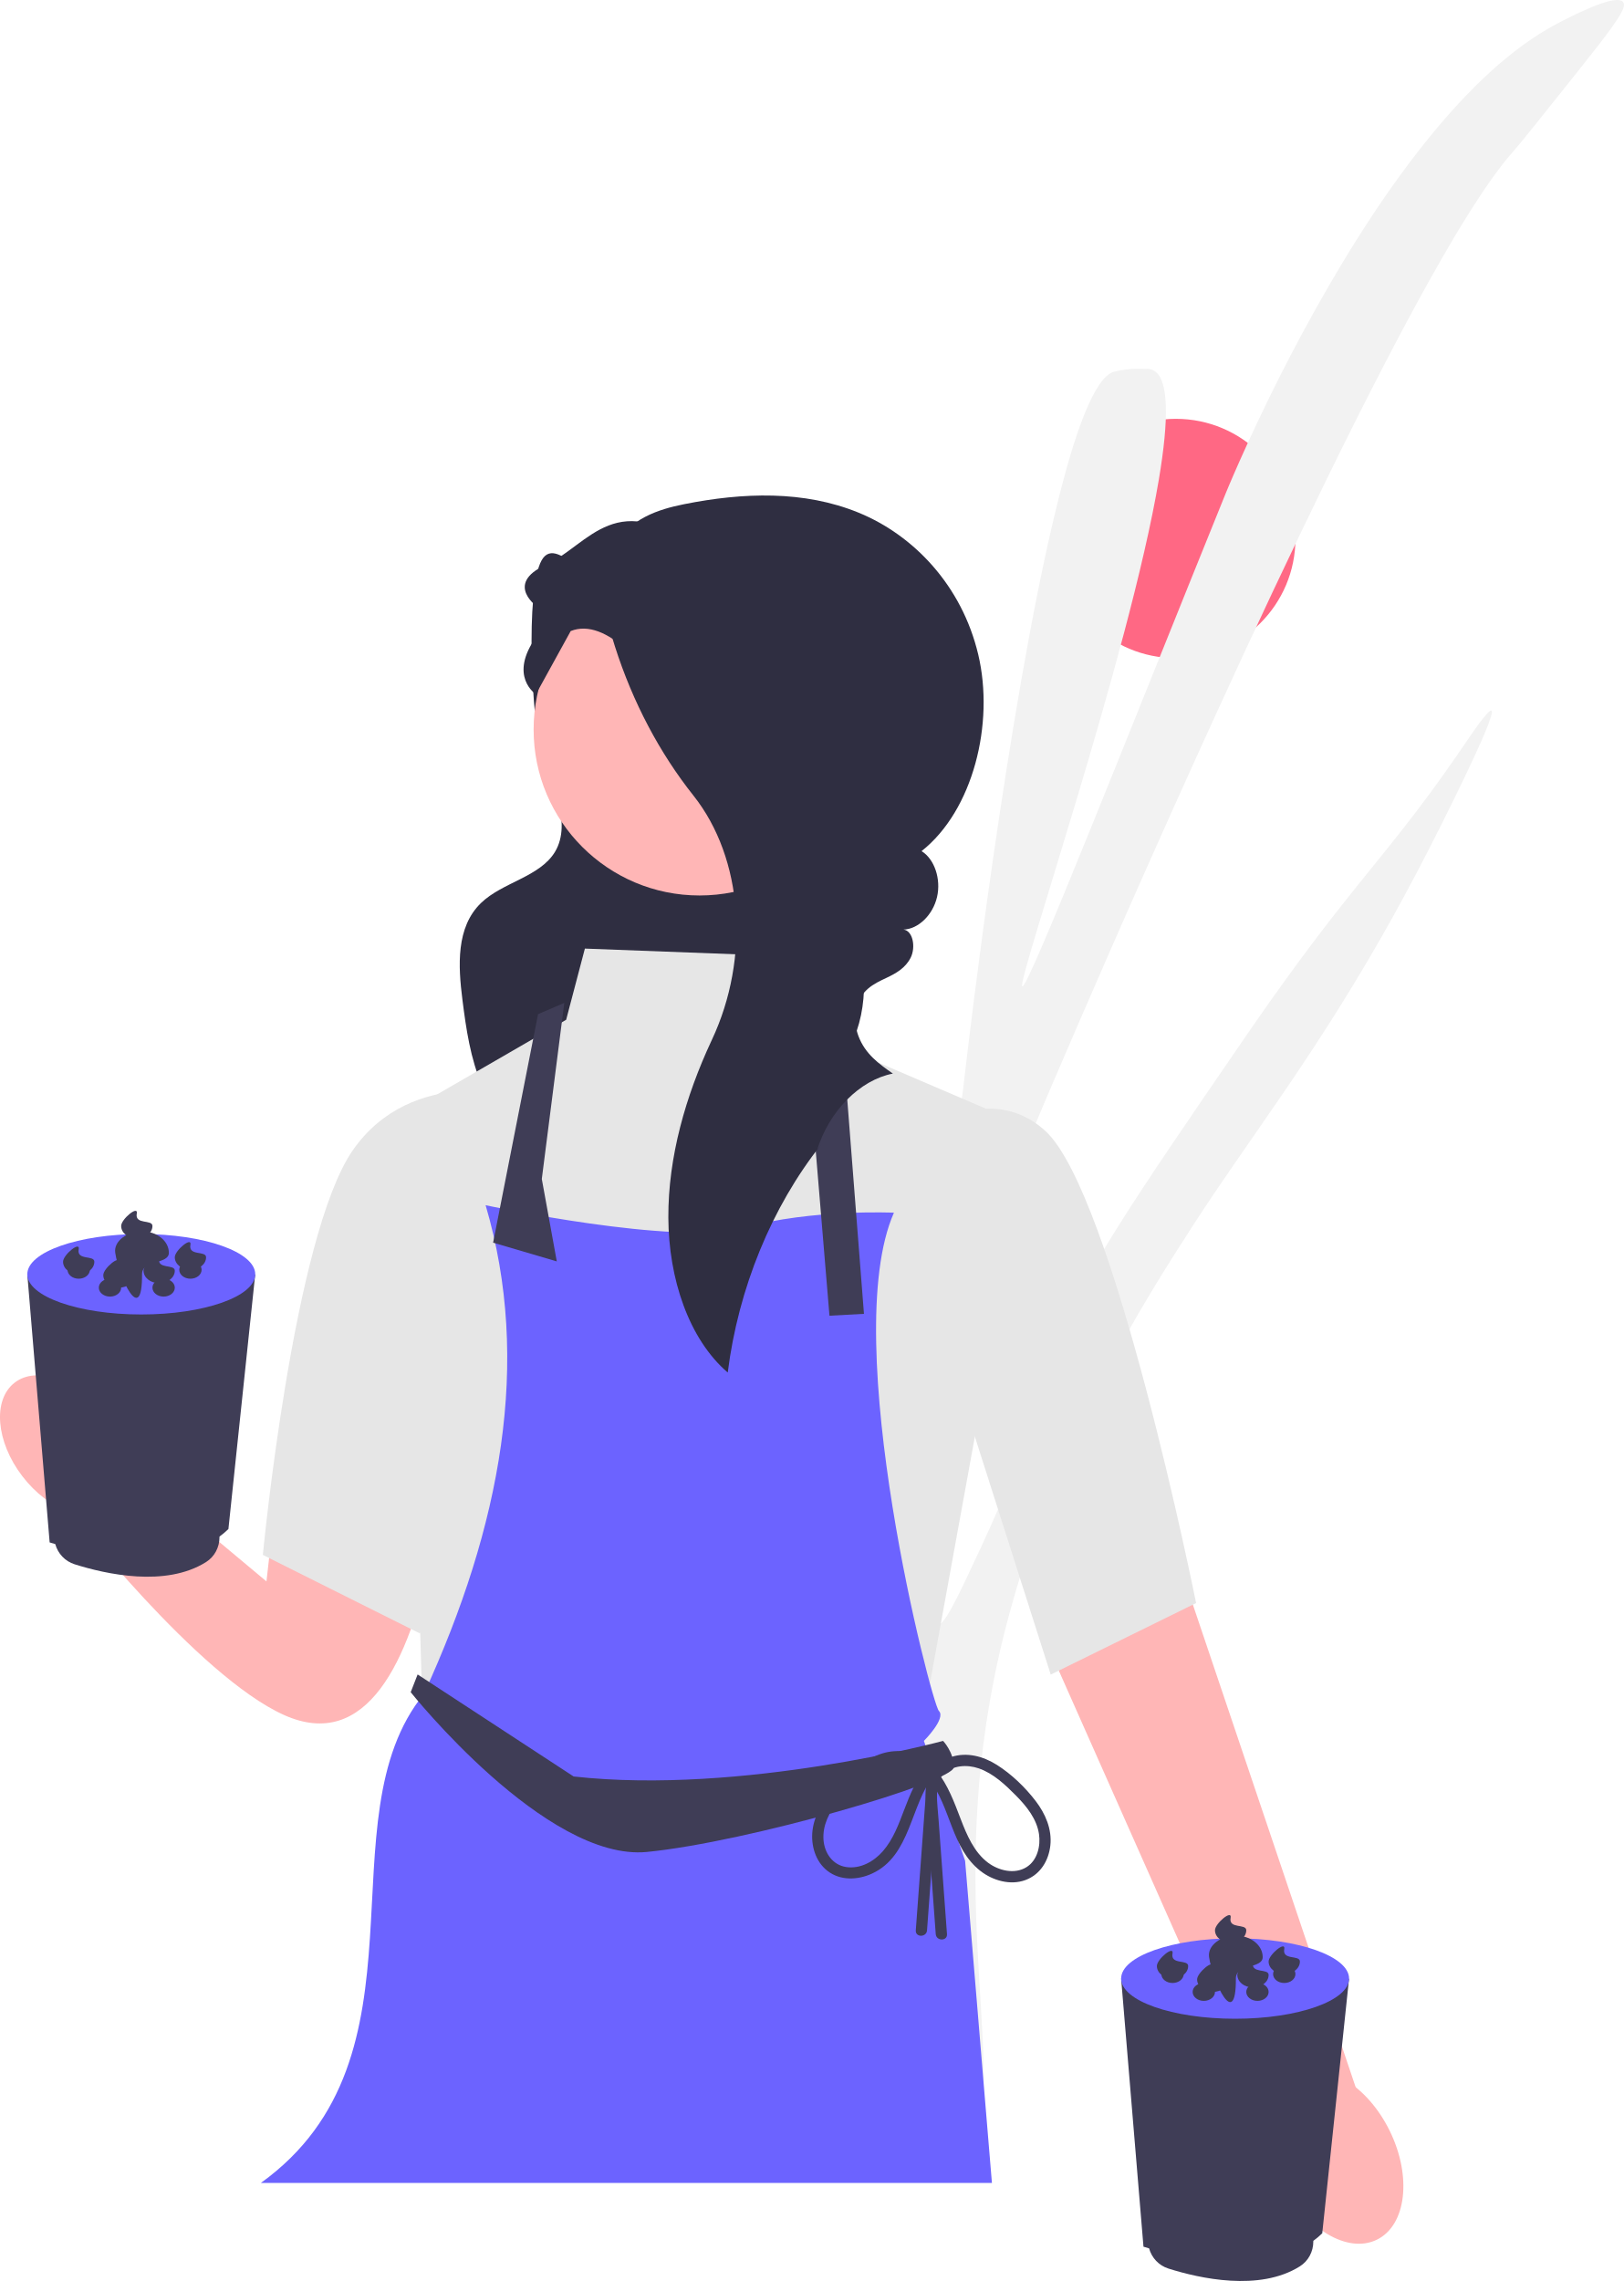
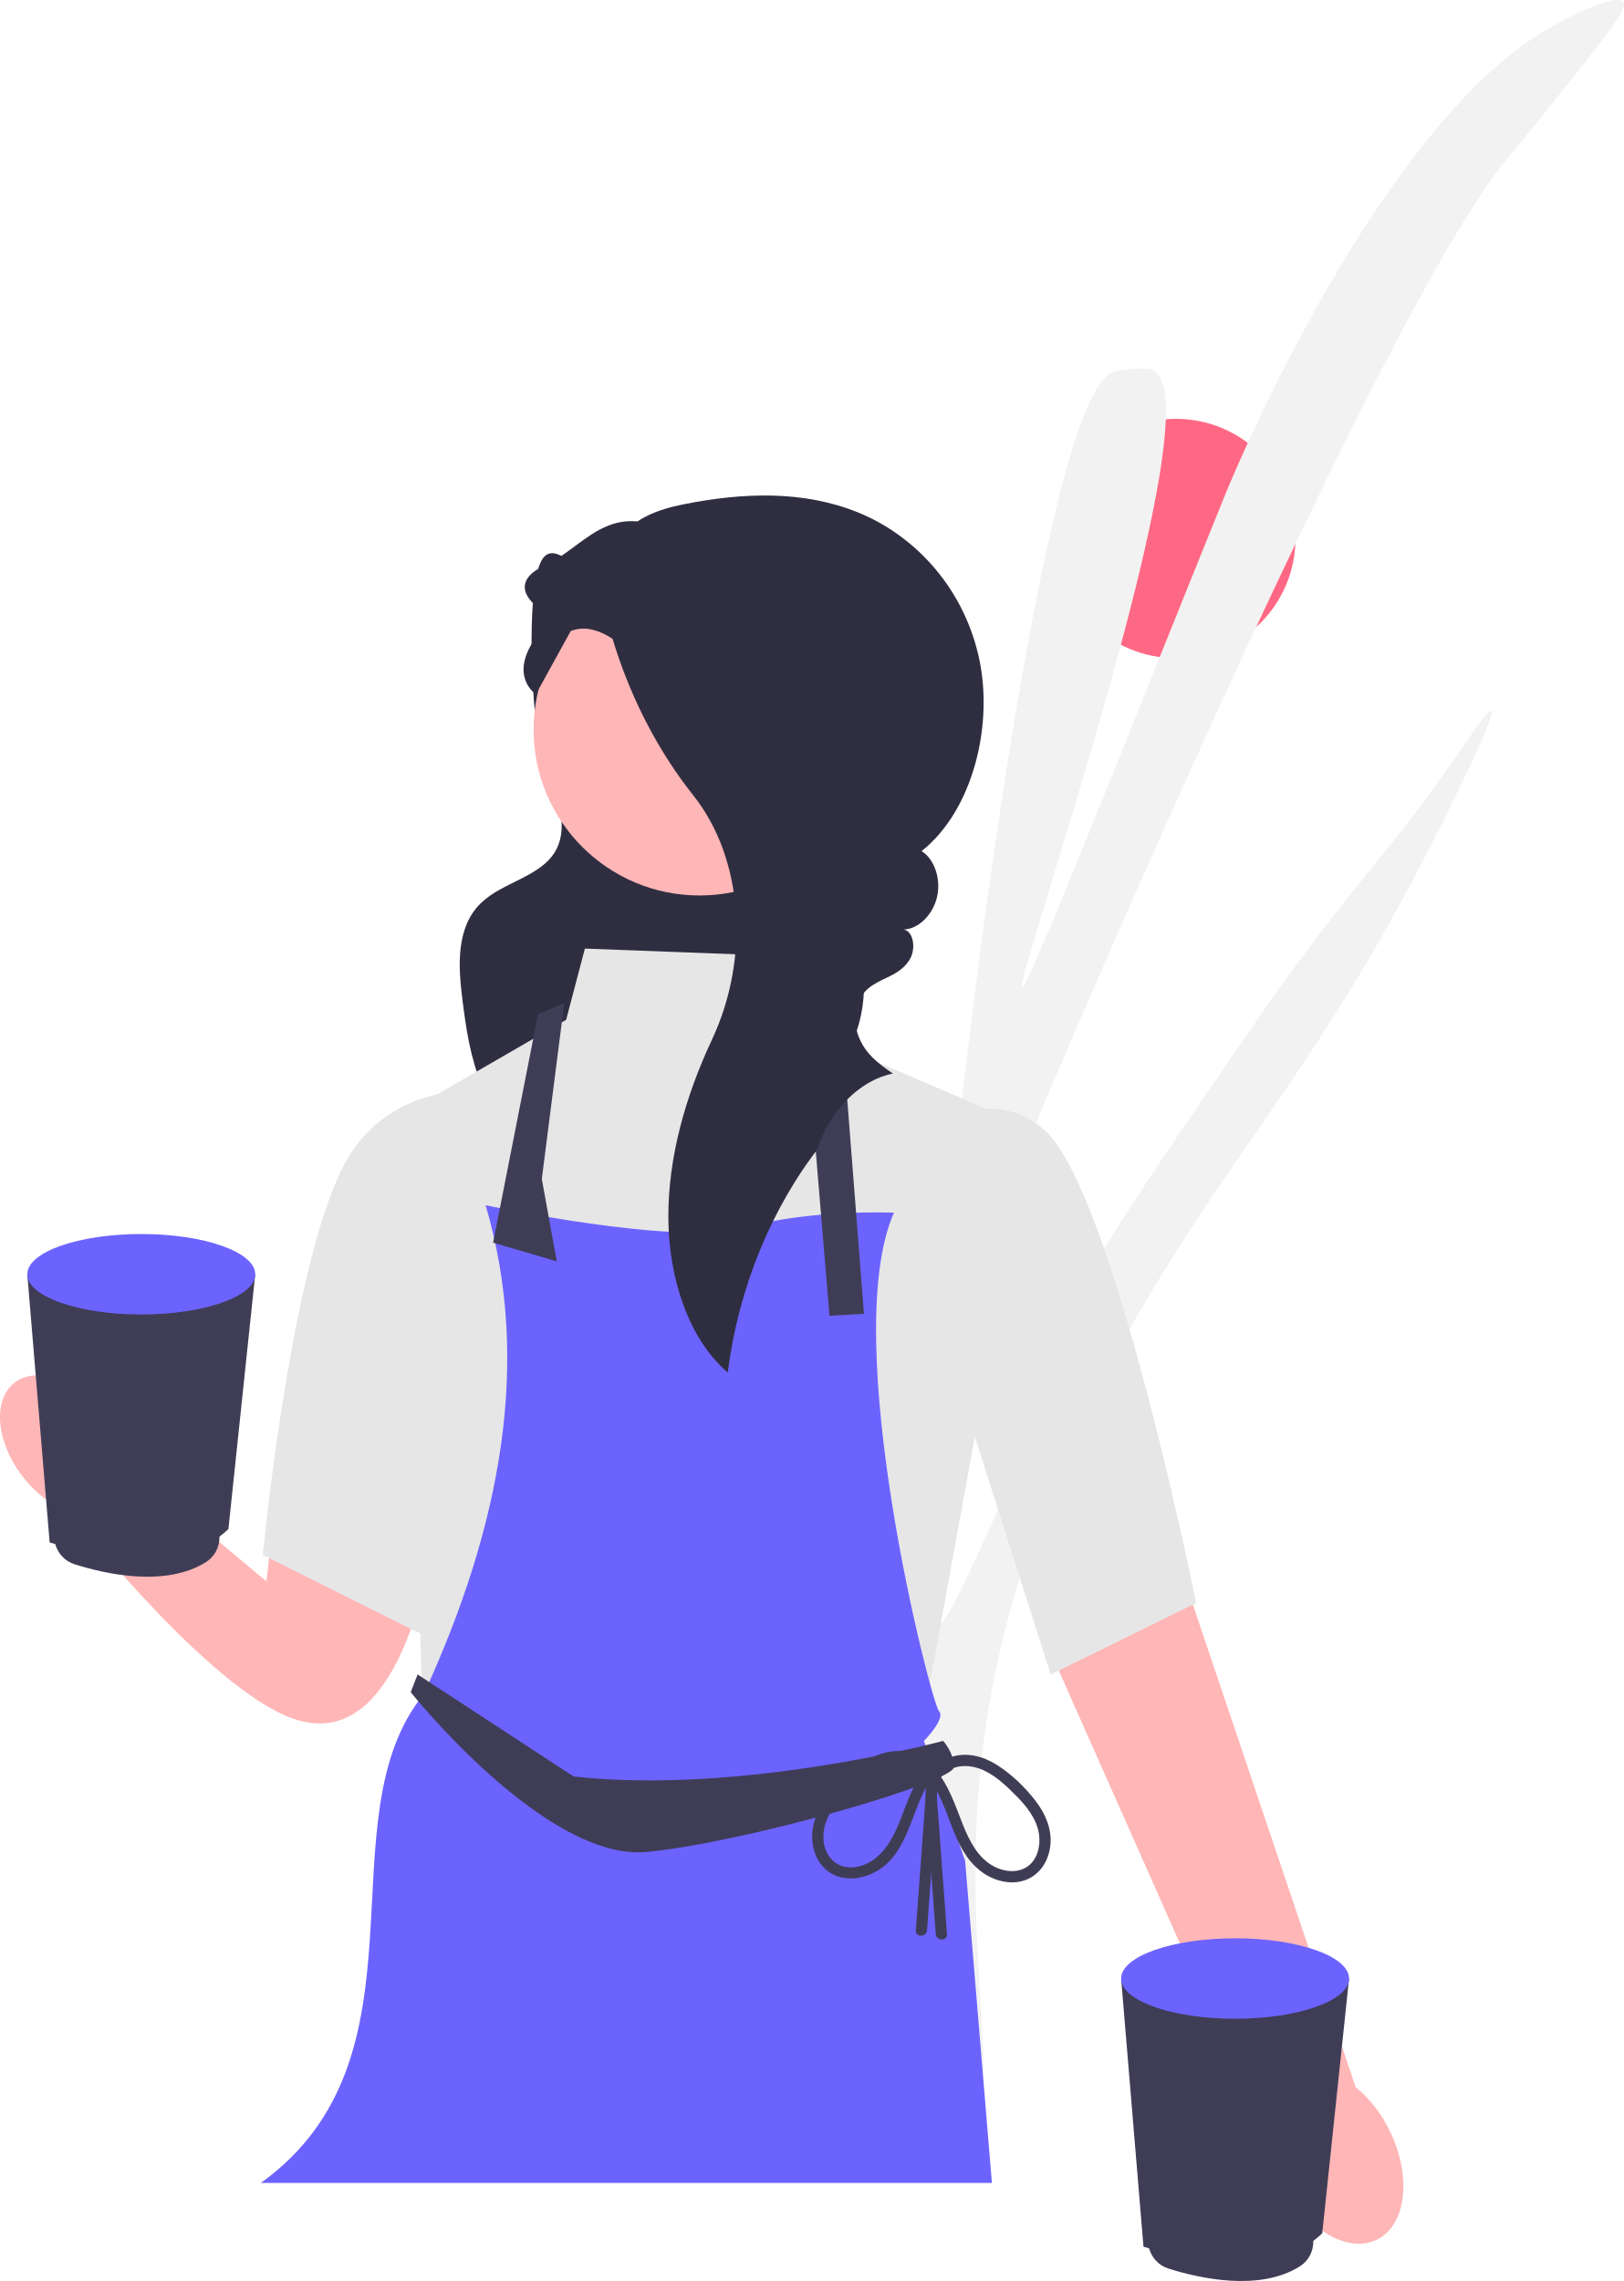
- <svg xmlns="http://www.w3.org/2000/svg" id="uuid-a184820f-41a7-4e6d-ae1b-ab1a8e41ca16" width="433.526" height="608.892" viewBox="0 0 433.526 608.892">
+ <svg xmlns="http://www.w3.org/2000/svg" id="uuid-7a9fecc5-51e6-4664-b5ec-ba20a6c190fe" width="433.526" height="608.892" viewBox="0 0 433.526 608.892">
  <circle cx="313.889" cy="143.739" r="31.937" fill="#ff6884" />
-   <path d="M181.748,577.745c-.12,1.533-.115,2.956,.044,4.348l76.752-3.07c.642-1.424,1.179-2.895,1.636-4.415,8.305-27.338-8.923-71.598,7.985-138.921,12.553-49.957,38.126-89.663,50.048-108.16,14.651-22.75,31.439-43.876,50.531-77.316,4.138-7.234,8.382-15.068,12.753-23.606,1.465-2.855,18.343-35.973,16.648-36.915-.794-.434-5.341,6.298-6.881,8.561-13.596,20.015-21.605,28.854-33.015,43.318-6.925,8.77-15.089,19.583-26.489,36.221-29.237,42.623-43.842,63.921-48.6,79.621-1.256,4.193-7.935,26.883-21.095,55.218-6.723,14.458-10.085,21.687-12.098,21.198-5.701-1.403-.447-60.363,21.095-119.949,3.685-10.142,6.48-16.649,11.788-28.953,8.622-20.075,56.643-131.65,92.54-198.723,4.504-8.44,8.831-16.148,12.832-22.91,.778-1.274,1.53-2.521,2.259-3.715,5.057-8.229,9.56-14.753,13.352-18.995,2.007-2.255,7.086-8.621,17.268-21.405,4.043-5.081,7-8.85,8.987-11.597,.295-.4,.564-.799,.783-1.145,2.401-3.41,3.061-5.042,2.432-5.871-.902-1.181-4.157-.352-7.699,1.059-.383,.145-.79,.316-1.172,.487-3.846,1.604-7.725,3.649-9.018,4.348-11.866,6.3-23.263,17.191-33.702,30.011-3.876,4.738-7.586,9.728-11.162,14.843-11.509,16.513-21.41,34.387-28.85,49.055-9.116,18.075-14.49,31.314-14.49,31.314-25.005,61.666-52.661,132.164-54.287,131.633-1.784-.576,28.502-88.164,36.452-135.399,2.655-15.823,2.799-27.118-1.605-29.116-.158-.071-.316-.143-.499-.187-.681-.206-1.301-.155-1.636-.116,0,0-4.028-.357-8.205,.717-5.202,1.347-10.59,16.192-15.586,36.924-13.009,53.444-23.708,145.894-23.708,145.894-10.697,92.475-29.541,167.721-34.744,167.101-2.888-.351,.299-23.6-5.067-61.939-3.768-26.881-6.785-25.932-18.509-74.347-18.607-76.803-27.911-115.192-27.919-115.399,.013-1.632,.088-4.923-.54-8.316-.665-3.676-2.138-7.501-5.354-9.573-4.891-3.17-12.485-1.417-15.511,.62-2.42,1.65-3.573,4.545-3.694,8.64-.678,25.764,39.217,98.79,56.016,198.995,8.366,49.922,12.951,77.159,4.55,113.744-8.311,36.271-24.381,59.803-25.615,76.19h0Z" fill="#f2f2f2" />
-   <path d="M120.801,358.732s-.597,119.078-45.014,99.059c-23.098-10.411-57.191-54.305-57.191-54.305l14.085-13.486,38.453,32.143,7.242-63.926,42.423,.515,0-0Z" fill="#ffb6b6" />
-   <path d="M139.485,292.519s-29.427-8.331-45.316,14.55-24,108-24,108l42,21,27.316-143.55Z" fill="#e6e6e6" />
-   <path d="M168.848,158.11c-9.099,2.977-19.821-16.441-24.265-8.528-4.445,7.913-2.57,43.082-.069,51.853,1.243,4.359,3.331,8.502,4.536,12.87,1.205,4.368,1.443,9.202-.887,13.073-4.055,6.736-14.026,8.115-19.768,13.679-6.688,6.481-6.1,16.779-4.949,25.825,.992,7.797,2.118,15.685,5.283,23.017,3.165,7.333,8.629,14.16,16.278,17.666,9.739,4.464,21.181,2.925,31.625,.782,10.041-2.06,20.059-4.619,29.052-9.138s16.967-11.167,21.261-19.781c5.387-10.806,4.48-23.744,.082-35.155-4.399-11.411-12.007-21.563-19.93-31.269-13.344-16.346-27.846-31.892-43.379-46.498" fill="#2f2e41" />
-   <polygon points="299.124 355.835 317.794 426.429 363.066 560.627 339.492 574.014 280.221 440.473 265.243 369.224 299.124 355.835" fill="#ffb6b6" />
-   <polygon points="209.137 255.217 156.137 253.217 151.137 272.217 108.169 297.069 112.637 451.717 245.637 463.717 264.799 358.467 269.637 298.717 213.637 274.717 209.137 255.217" fill="#e6e6e6" />
-   <path d="M236.492,309.014s24.14-23.74,42.484-7.202c18.344,16.538,40.326,126.108,40.326,126.108l-38.81,19.094-44-138Z" fill="#e6e6e6" />
-   <path d="M238.637,323.717s-22-1-40,4-69-6-69-6c12.29,41.847,4.117,85.595-16.5,130.5-27.22,33.406,3.354,96.796-43.5,130.5h195.161l-7.161-86-11-32s6-6,4-8-27-99-12-133v-0Z" fill="#6c63ff" />
-   <polygon points="143.637 270.717 131.637 331.717 148.637 336.717 144.637 314.717 150.637 267.717 143.637 270.717" fill="#3f3d56" />
-   <polygon points="214.637 269.717 221.428 351.217 230.637 350.717 224.637 273.717 214.637 269.717" fill="#3f3d56" />
-   <path d="M251.759,464.717s-53.622,14.5-98.622,9.5l-41.652-27.236-1.848,4.736s36.122,45.283,63.061,42.642,81.939-18.642,81.939-22.642-2.878-7-2.878-7h-0Z" fill="#3f3d56" />
-   <ellipse cx="16.743" cy="385.786" rx="13.588" ry="21.062" transform="translate(-231.0548 89.63172) rotate(-37.43475)" fill="#ffb6b6" />
-   <ellipse cx="356.743" cy="575.786" rx="15.863" ry="24.588" transform="translate(-217.0666 215.8727) rotate(-26.12127)" fill="#ffb6b6" />
+   <path d="m181.748,577.745c-.12,1.533-.115,2.956.044,4.348l76.752-3.07c.642-1.424,1.179-2.895,1.636-4.415,8.305-27.338-8.923-71.598,7.985-138.921,12.553-49.957,38.126-89.663,50.048-108.16,14.651-22.75,31.439-43.876,50.531-77.316,4.138-7.234,8.382-15.068,12.753-23.606,1.465-2.855,18.343-35.973,16.648-36.915-.794-.434-5.341,6.298-6.881,8.561-13.596,20.015-21.605,28.854-33.015,43.318-6.925,8.77-15.089,19.583-26.489,36.221-29.237,42.623-43.842,63.921-48.6,79.621-1.256,4.193-7.935,26.883-21.095,55.218-6.723,14.458-10.085,21.687-12.098,21.198-5.701-1.403-.447-60.363,21.095-119.949,3.685-10.142,6.48-16.649,11.788-28.953,8.622-20.075,56.643-131.65,92.54-198.723,4.504-8.44,8.831-16.148,12.832-22.91.778-1.274,1.53-2.521,2.259-3.715,5.057-8.229,9.56-14.753,13.352-18.995,2.007-2.255,7.086-8.621,17.268-21.405,4.043-5.081,7-8.85,8.987-11.597.295-.4.564-.799.783-1.145,2.401-3.41,3.061-5.042,2.432-5.871-.902-1.181-4.157-.352-7.699,1.059-.383.145-.79.316-1.172.487-3.846,1.604-7.725,3.649-9.018,4.348-11.866,6.3-23.263,17.191-33.702,30.011-3.876,4.738-7.586,9.728-11.162,14.843-11.509,16.513-21.41,34.387-28.85,49.055-9.116,18.075-14.49,31.314-14.49,31.314-25.005,61.666-52.661,132.164-54.287,131.633-1.784-.576,28.502-88.164,36.452-135.399,2.655-15.823,2.799-27.118-1.605-29.116-.158-.071-.316-.143-.499-.187-.681-.206-1.301-.155-1.636-.116,0,0-4.028-.357-8.205.717-5.202,1.347-10.59,16.192-15.586,36.924-13.009,53.444-23.708,145.894-23.708,145.894-10.697,92.475-29.541,167.721-34.744,167.101-2.888-.351.299-23.6-5.067-61.939-3.768-26.881-6.785-25.932-18.509-74.347-18.607-76.803-27.911-115.192-27.919-115.399.013-1.632.088-4.923-.54-8.316-.665-3.676-2.138-7.501-5.354-9.573-4.891-3.17-12.485-1.417-15.511.62-2.42,1.65-3.573,4.545-3.694,8.64-.678,25.764,39.217,98.79,56.016,198.995,8.366,49.922,12.951,77.159,4.55,113.744-8.311,36.271-24.381,59.803-25.615,76.19h0Z" fill="#f2f2f2" />
+   <path d="m120.801,358.732s-.597,119.078-45.014,99.059c-23.098-10.411-57.191-54.305-57.191-54.305l14.085-13.486,38.453,32.143,7.242-63.926,42.423.515s0-0.0 0-0Z" fill="#ffb6b6" />
+   <path d="m139.485,292.519s-29.427-8.331-45.316,14.55-24,108-24,108l42,21,27.316-143.55Z" fill="#e6e6e6" />
+   <path d="m168.848,158.111c-9.099,2.977-19.821-16.441-24.265-8.528-4.445,7.913-2.57,43.082-.069,51.853,1.243,4.359,3.331,8.502,4.536,12.87,1.205,4.368,1.443,9.202-.887,13.073-4.055,6.736-14.026,8.115-19.768,13.679-6.688,6.481-6.1,16.779-4.949,25.825.992,7.797,2.118,15.685,5.283,23.017,3.165,7.333,8.629,14.16,16.278,17.666,9.739,4.464,21.181,2.925,31.625.782,10.041-2.06,20.059-4.619,29.052-9.138s16.967-11.167,21.261-19.781c5.387-10.806,4.48-23.744.082-35.155-4.399-11.411-12.007-21.563-19.93-31.269-13.344-16.346-27.846-31.892-43.379-46.498" fill="#2f2e41" />
+   <polygon points="299.124 355.835 317.794 426.43 363.066 560.627 339.492 574.014 280.221 440.473 265.242 369.224 299.124 355.835" fill="#ffb6b6" />
+   <polygon points="209.137 255.218 156.137 253.218 151.137 272.218 108.169 297.069 112.637 451.718 245.637 463.718 264.799 358.468 269.637 298.718 213.637 274.718 209.137 255.218" fill="#e6e6e6" />
+   <path d="m236.492,309.014s24.14-23.74,42.484-7.202c18.344,16.538,40.326,126.108,40.326,126.108l-38.81,19.094-44-138h0Z" fill="#e6e6e6" />
+   <path d="m238.637,323.718s-22-1-40,4-69-6-69-6c12.29,41.847,4.117,85.595-16.5,130.5-27.22,33.406,3.354,96.796-43.5,130.5h195.161l-7.161-86-11-32s6-6,4-8-27-99-12-133v-0.0 0Z" fill="#6c63ff" />
+   <polygon points="143.637 270.718 131.637 331.718 148.637 336.718 144.637 314.718 150.637 267.718 143.637 270.718" fill="#3f3d56" />
+   <polygon points="214.637 269.718 221.428 351.218 230.637 350.718 224.637 273.718 214.637 269.718" fill="#3f3d56" />
+   <path d="m251.759,464.718s-53.622,14.5-98.622,9.5l-41.652-27.236-1.848,4.736s36.122,45.283,63.061,42.642,81.939-18.642,81.939-22.642-2.878-7-2.878-7h-0Z" fill="#3f3d56" />
+   <ellipse cx="16.743" cy="385.786" rx="13.588" ry="21.062" transform="translate(-231.0548 89.63173) rotate(-37.43475)" fill="#ffb6b6" />
+   <ellipse cx="356.743" cy="575.786" rx="15.863" ry="24.588" transform="translate(-217.0667 215.8727) rotate(-26.12127)" fill="#ffb6b6" />
  <circle cx="186.743" cy="194.749" r="44.291" fill="#ffb6b6" />
-   <path d="M198.664,237.138l-.526-14.918s-26.749-61.333-45.786-53.769l-9.287,16.873s-7.522-4.791,.147-15.402,.651-7.606,.651-7.606c0,0-9.645-6.324,1.891-11.557,11.535-5.232,18.994-21.811,41.961-2.627,12.757,10.656,27.018,27.781,37.176,40.902,11.402,14.727,7.218,36.569-9.273,45.224-4.929,2.587-10.598,3.921-16.954,2.881l-0-0Z" fill="#2f2e41" />
-   <path d="M219.209,305.535c-13.196,16.631-22.113,38.389-24.938,60.85-10.414-8.939-15.785-25.103-15.855-41.351s4.674-32.52,11.438-47.066c.068-.145,.135-.291,.204-.436,10.227-21.821,8.387-48.38-4.944-65.166-8.992-11.323-16.183-24.858-20.956-39.806-2.695-8.439-4.47-18.762-.119-26.743,4.009-7.355,11.664-9.846,18.558-11.223,15.743-3.144,32.021-3.736,46.668,2.28s27.5,19.423,31.875,37.835c4.375,18.412-1.358,41.625-15.127,52.491,3.438,2.1,5.241,7.436,4.134,12.237s-5.014,8.594-8.961,8.7c2.515,.297,3.312,4.674,1.942,7.463-1.371,2.79-3.965,4.237-6.403,5.39-3.472,1.642-7.299,3.326-8.235,8.96-.375,2.259-.093,4.557,.653,6.565,1.809,4.866,5.578,7.541,9.213,10.068-8.846,1.724-17.031,10.011-20.286,20.538" fill="#2f2e41" />
-   <path d="M247.933,474.857c5.921,7.451,5.966,18.481,13.832,24.602,3.262,2.539,7.95,3.887,11.956,2.412,3.972-1.463,6.22-5.144,6.67-9.234,.48-4.354-1.327-8.492-3.927-11.888-2.808-3.667-6.419-7.141-10.327-9.619-3.621-2.296-8.026-3.499-12.214-2.115-4.22,1.395-6.716,4.815-6.825,9.251-.076,3.096,.362,6.247,.589,9.333l.692,9.398,1.42,19.29c.141,1.914,3.142,1.929,3,0l-2.22-30.171c-.176-2.385-.449-4.787-.483-7.18-.027-1.935,.297-3.839,1.704-5.261,2.464-2.489,6.356-2.707,9.504-1.616,3.902,1.353,7.121,4.42,9.967,7.304,2.77,2.806,5.488,6.186,6.089,10.208,.479,3.203-.436,7.054-3.346,8.855-3.191,1.976-7.438,.92-10.275-1.211-3.712-2.789-5.657-7.406-7.27-11.607-1.734-4.516-3.371-9.045-6.414-12.874-1.201-1.511-3.311,.624-2.121,2.121h0l-0-0Z" fill="#3f3d56" />
-   <path d="M247.219,471.735c-2.683,3.377-4.291,7.297-5.813,11.296-1.474,3.873-2.956,7.963-5.722,11.132-2.404,2.755-6.023,4.792-9.792,4.225-3.635-.547-5.808-3.769-6.057-7.268-.276-3.885,1.538-7.424,3.967-10.344,2.627-3.159,5.832-6.275,9.376-8.381,3.091-1.837,6.844-2.743,10.237-1.145,1.474,.694,2.734,1.829,3.316,3.376,.798,2.122,.398,4.58,.236,6.781-.831,11.294-1.662,22.587-2.494,33.881-.142,1.926,2.859,1.917,3,0,.837-11.376,1.674-22.752,2.512-34.128,.184-2.496,.474-5.142-.435-7.54-.699-1.843-1.979-3.338-3.63-4.403-3.498-2.257-7.948-2.231-11.704-.682-4.285,1.766-7.902,5.111-11.045,8.443-3.081,3.267-5.749,7.15-6.276,11.712-.451,3.904,.785,8.209,3.964,10.697,3.459,2.707,8.134,2.502,11.965,.731,10.337-4.779,10.143-18.241,16.516-26.261,1.189-1.496-.92-3.633-2.121-2.121h-0Z" fill="#3f3d56" />
+   <path d="m198.664,237.138l-.526-14.918s-26.749-61.333-45.786-53.769l-9.287,16.873s-7.522-4.791.147-15.402.651-7.606.651-7.606c0,0-9.645-6.324,1.891-11.557,11.535-5.232,18.994-21.811,41.961-2.627,12.757,10.656,27.018,27.781,37.176,40.902,11.402,14.727,7.218,36.569-9.273,45.224-4.929,2.587-10.598,3.921-16.954,2.881l-0-0Z" fill="#2f2e41" />
+   <path d="m219.209,305.535c-13.196,16.631-22.113,38.389-24.938,60.85-10.414-8.939-15.785-25.103-15.855-41.351s4.674-32.52,11.438-47.066c.068-.145.135-.291.204-.436,10.227-21.821,8.387-48.38-4.944-65.166-8.992-11.323-16.183-24.858-20.956-39.806-2.695-8.439-4.47-18.762-.119-26.743,4.009-7.355,11.664-9.846,18.558-11.223,15.743-3.144,32.021-3.736,46.668,2.28s27.5,19.423,31.875,37.835c4.375,18.412-1.358,41.625-15.127,52.491,3.438,2.1,5.241,7.436,4.134,12.237s-5.014,8.594-8.961,8.7c2.515.297,3.312,4.674,1.942,7.463-1.371,2.79-3.965,4.237-6.403,5.39-3.472,1.642-7.299,3.326-8.235,8.96-.375,2.259-.093,4.557.653,6.565,1.809,4.866,5.578,7.541,9.213,10.068-8.846,1.724-17.031,10.011-20.286,20.538" fill="#2f2e41" />
+   <path d="m247.933,474.857c5.921,7.451,5.966,18.481,13.832,24.602,3.262,2.539,7.95,3.887,11.956,2.412,3.972-1.463,6.22-5.144,6.67-9.234.48-4.354-1.327-8.492-3.927-11.888-2.808-3.667-6.419-7.141-10.327-9.619-3.621-2.296-8.026-3.499-12.214-2.115-4.22,1.395-6.716,4.815-6.825,9.251-.076,3.096.362,6.247.589,9.333l.692,9.398,1.42,19.29c.141,1.914,3.142,1.929,3,0l-2.22-30.171c-.176-2.385-.449-4.787-.483-7.18-.027-1.935.297-3.839,1.704-5.261,2.464-2.489,6.356-2.707,9.504-1.616,3.902,1.353,7.121,4.42,9.967,7.304,2.77,2.806,5.488,6.186,6.089,10.208.479,3.203-.436,7.054-3.346,8.855-3.191,1.976-7.438.92-10.275-1.211-3.712-2.789-5.657-7.406-7.27-11.607-1.734-4.516-3.371-9.045-6.414-12.874-1.201-1.511-3.311.624-2.121,2.121h0l-0-0.0 0.0 0-0.0 0Z" fill="#3f3d56" />
+   <path d="m247.219,471.735c-2.683,3.377-4.291,7.297-5.813,11.296-1.474,3.873-2.956,7.963-5.722,11.132-2.404,2.755-6.023,4.792-9.792,4.225-3.635-.547-5.808-3.769-6.057-7.268-.276-3.885,1.538-7.424,3.967-10.344,2.627-3.159,5.832-6.275,9.376-8.381,3.091-1.837,6.844-2.743,10.237-1.145,1.474.694,2.734,1.829,3.316,3.376.798,2.122.398,4.58.236,6.781-.831,11.294-1.662,22.587-2.494,33.881-.142,1.926,2.859,1.917,3,0,.837-11.376,1.674-22.752,2.512-34.128.184-2.496.474-5.142-.435-7.54-.699-1.843-1.979-3.338-3.63-4.403-3.498-2.257-7.948-2.231-11.704-.682-4.285,1.766-7.902,5.111-11.045,8.443-3.081,3.267-5.749,7.15-6.276,11.712-.451,3.904.785,8.209,3.964,10.697,3.459,2.707,8.134,2.502,11.965.731,10.337-4.779,10.143-18.241,16.516-26.261,1.189-1.496-.92-3.633-2.121-2.121h-0v-0Z" fill="#3f3d56" />
  <g>
-     <path d="M68.137,340.148s-22.669,21.476-60.849,0l5.966,71.587s.536,.172,1.496,.443c.694,2.513,2.59,4.579,5.165,5.392,8.31,2.627,24.291,6.207,35.094-.594,2.254-1.419,3.582-3.935,3.582-6.597v-.207c.838-.613,1.643-1.273,2.386-2.016l7.159-68.008Z" fill="#3f3d56" />
+     <path d="m68.137,340.148s-22.669,21.476-60.849,0l5.966,71.587s.536.172,1.496.443c.694,2.513,2.59,4.579,5.165,5.392,8.31,2.627,24.291,6.207,35.094-.594,2.254-1.419,3.582-3.935,3.582-6.597v-.207c.838-.613,1.643-1.273,2.386-2.016l7.159-68.008Z" fill="#3f3d56" />
    <ellipse cx="37.713" cy="340.148" rx="30.424" ry="10.738" fill="#6c63ff" />
-     <ellipse cx="21.009" cy="338.955" rx="2.983" ry="2.386" fill="#3f3d56" />
-     <ellipse cx="50.837" cy="338.955" rx="2.983" ry="2.386" fill="#3f3d56" />
-     <path d="M40.695,327.263c0,1.845-1.87,3.341-4.176,3.341s-4.176-1.496-4.176-3.341,4.611-5.606,4.176-3.341c-.597,3.102,4.176,1.496,4.176,3.341Z" fill="#3f3d56" />
-     <path d="M55.013,335.614c0,1.845-1.87,3.341-4.176,3.341s-4.176-1.496-4.176-3.341,4.611-5.606,4.176-3.341c-.597,3.102,4.176,1.496,4.176,3.341Z" fill="#3f3d56" />
-     <path d="M46.661,339.194c0,1.845-1.87,3.341-4.176,3.341s-4.176-1.496-4.176-3.341,4.611-5.606,4.176-3.341c-.597,3.102,4.176,1.496,4.176,3.341Z" fill="#3f3d56" />
-     <path d="M35.923,340.387c0,1.845-1.87,3.341-4.176,3.341s-4.176-1.496-4.176-3.341,4.611-5.606,4.176-3.341c-.597,3.102,4.176,1.496,4.176,3.341Z" fill="#3f3d56" />
-     <path d="M25.185,336.808c0,1.845-1.87,3.341-4.176,3.341s-4.176-1.496-4.176-3.341,4.611-5.606,4.176-3.341c-.597,3.102,4.176,1.496,4.176,3.341Z" fill="#3f3d56" />
-     <ellipse cx="29.361" cy="343.728" rx="2.983" ry="2.386" fill="#3f3d56" />
-     <ellipse cx="43.678" cy="343.728" rx="2.983" ry="2.386" fill="#3f3d56" />
-     <path d="M45.082,334.421c0,3.163-7.175,1.773-7.159,5.727,.057,14.209-6.2,.834-7.159-5.727-.458-3.13,3.205-5.727,7.159-5.727s7.159,2.564,7.159,5.727Z" fill="#3f3d56" />
  </g>
  <g>
-     <path d="M360.137,528.148s-22.669,21.476-60.849,0l5.966,71.587s.536,.172,1.496,.443c.694,2.513,2.59,4.579,5.165,5.392,8.31,2.627,24.291,6.207,35.094-.594,2.254-1.419,3.582-3.935,3.582-6.597v-.207c.838-.613,1.643-1.273,2.386-2.016l7.159-68.008Z" fill="#3f3d56" />
+     <path d="m360.137,528.148s-22.669,21.476-60.849,0l5.966,71.587s.536.172,1.496.443c.694,2.513,2.59,4.579,5.165,5.392,8.31,2.627,24.291,6.207,35.094-.594,2.254-1.419,3.582-3.935,3.582-6.597v-.207c.838-.613,1.643-1.273,2.386-2.016l7.159-68.008Z" fill="#3f3d56" />
    <ellipse cx="329.713" cy="528.148" rx="30.424" ry="10.738" fill="#6c63ff" />
-     <ellipse cx="313.009" cy="526.955" rx="2.983" ry="2.386" fill="#3f3d56" />
-     <ellipse cx="342.837" cy="526.955" rx="2.983" ry="2.386" fill="#3f3d56" />
-     <path d="M332.695,515.263c0,1.845-1.87,3.341-4.176,3.341s-4.176-1.496-4.176-3.341,4.611-5.606,4.176-3.341c-.597,3.102,4.176,1.496,4.176,3.341Z" fill="#3f3d56" />
-     <path d="M347.013,523.614c0,1.845-1.87,3.341-4.176,3.341s-4.176-1.496-4.176-3.341,4.611-5.606,4.176-3.341c-.597,3.102,4.176,1.496,4.176,3.341Z" fill="#3f3d56" />
-     <path d="M338.661,527.194c0,1.845-1.87,3.341-4.176,3.341s-4.176-1.496-4.176-3.341,4.611-5.606,4.176-3.341c-.597,3.102,4.176,1.496,4.176,3.341Z" fill="#3f3d56" />
-     <path d="M327.923,528.387c0,1.845-1.87,3.341-4.176,3.341s-4.176-1.496-4.176-3.341,4.611-5.606,4.176-3.341c-.597,3.102,4.176,1.496,4.176,3.341Z" fill="#3f3d56" />
-     <path d="M317.185,524.808c0,1.845-1.87,3.341-4.176,3.341s-4.176-1.496-4.176-3.341,4.611-5.606,4.176-3.341c-.597,3.102,4.176,1.496,4.176,3.341Z" fill="#3f3d56" />
-     <ellipse cx="321.361" cy="531.728" rx="2.983" ry="2.386" fill="#3f3d56" />
-     <ellipse cx="335.678" cy="531.728" rx="2.983" ry="2.386" fill="#3f3d56" />
-     <path d="M337.082,522.421c0,3.163-7.175,1.773-7.159,5.727,.057,14.209-6.2,.834-7.159-5.727-.458-3.13,3.205-5.727,7.159-5.727s7.159,2.564,7.159,5.727Z" fill="#3f3d56" />
  </g>
</svg>
